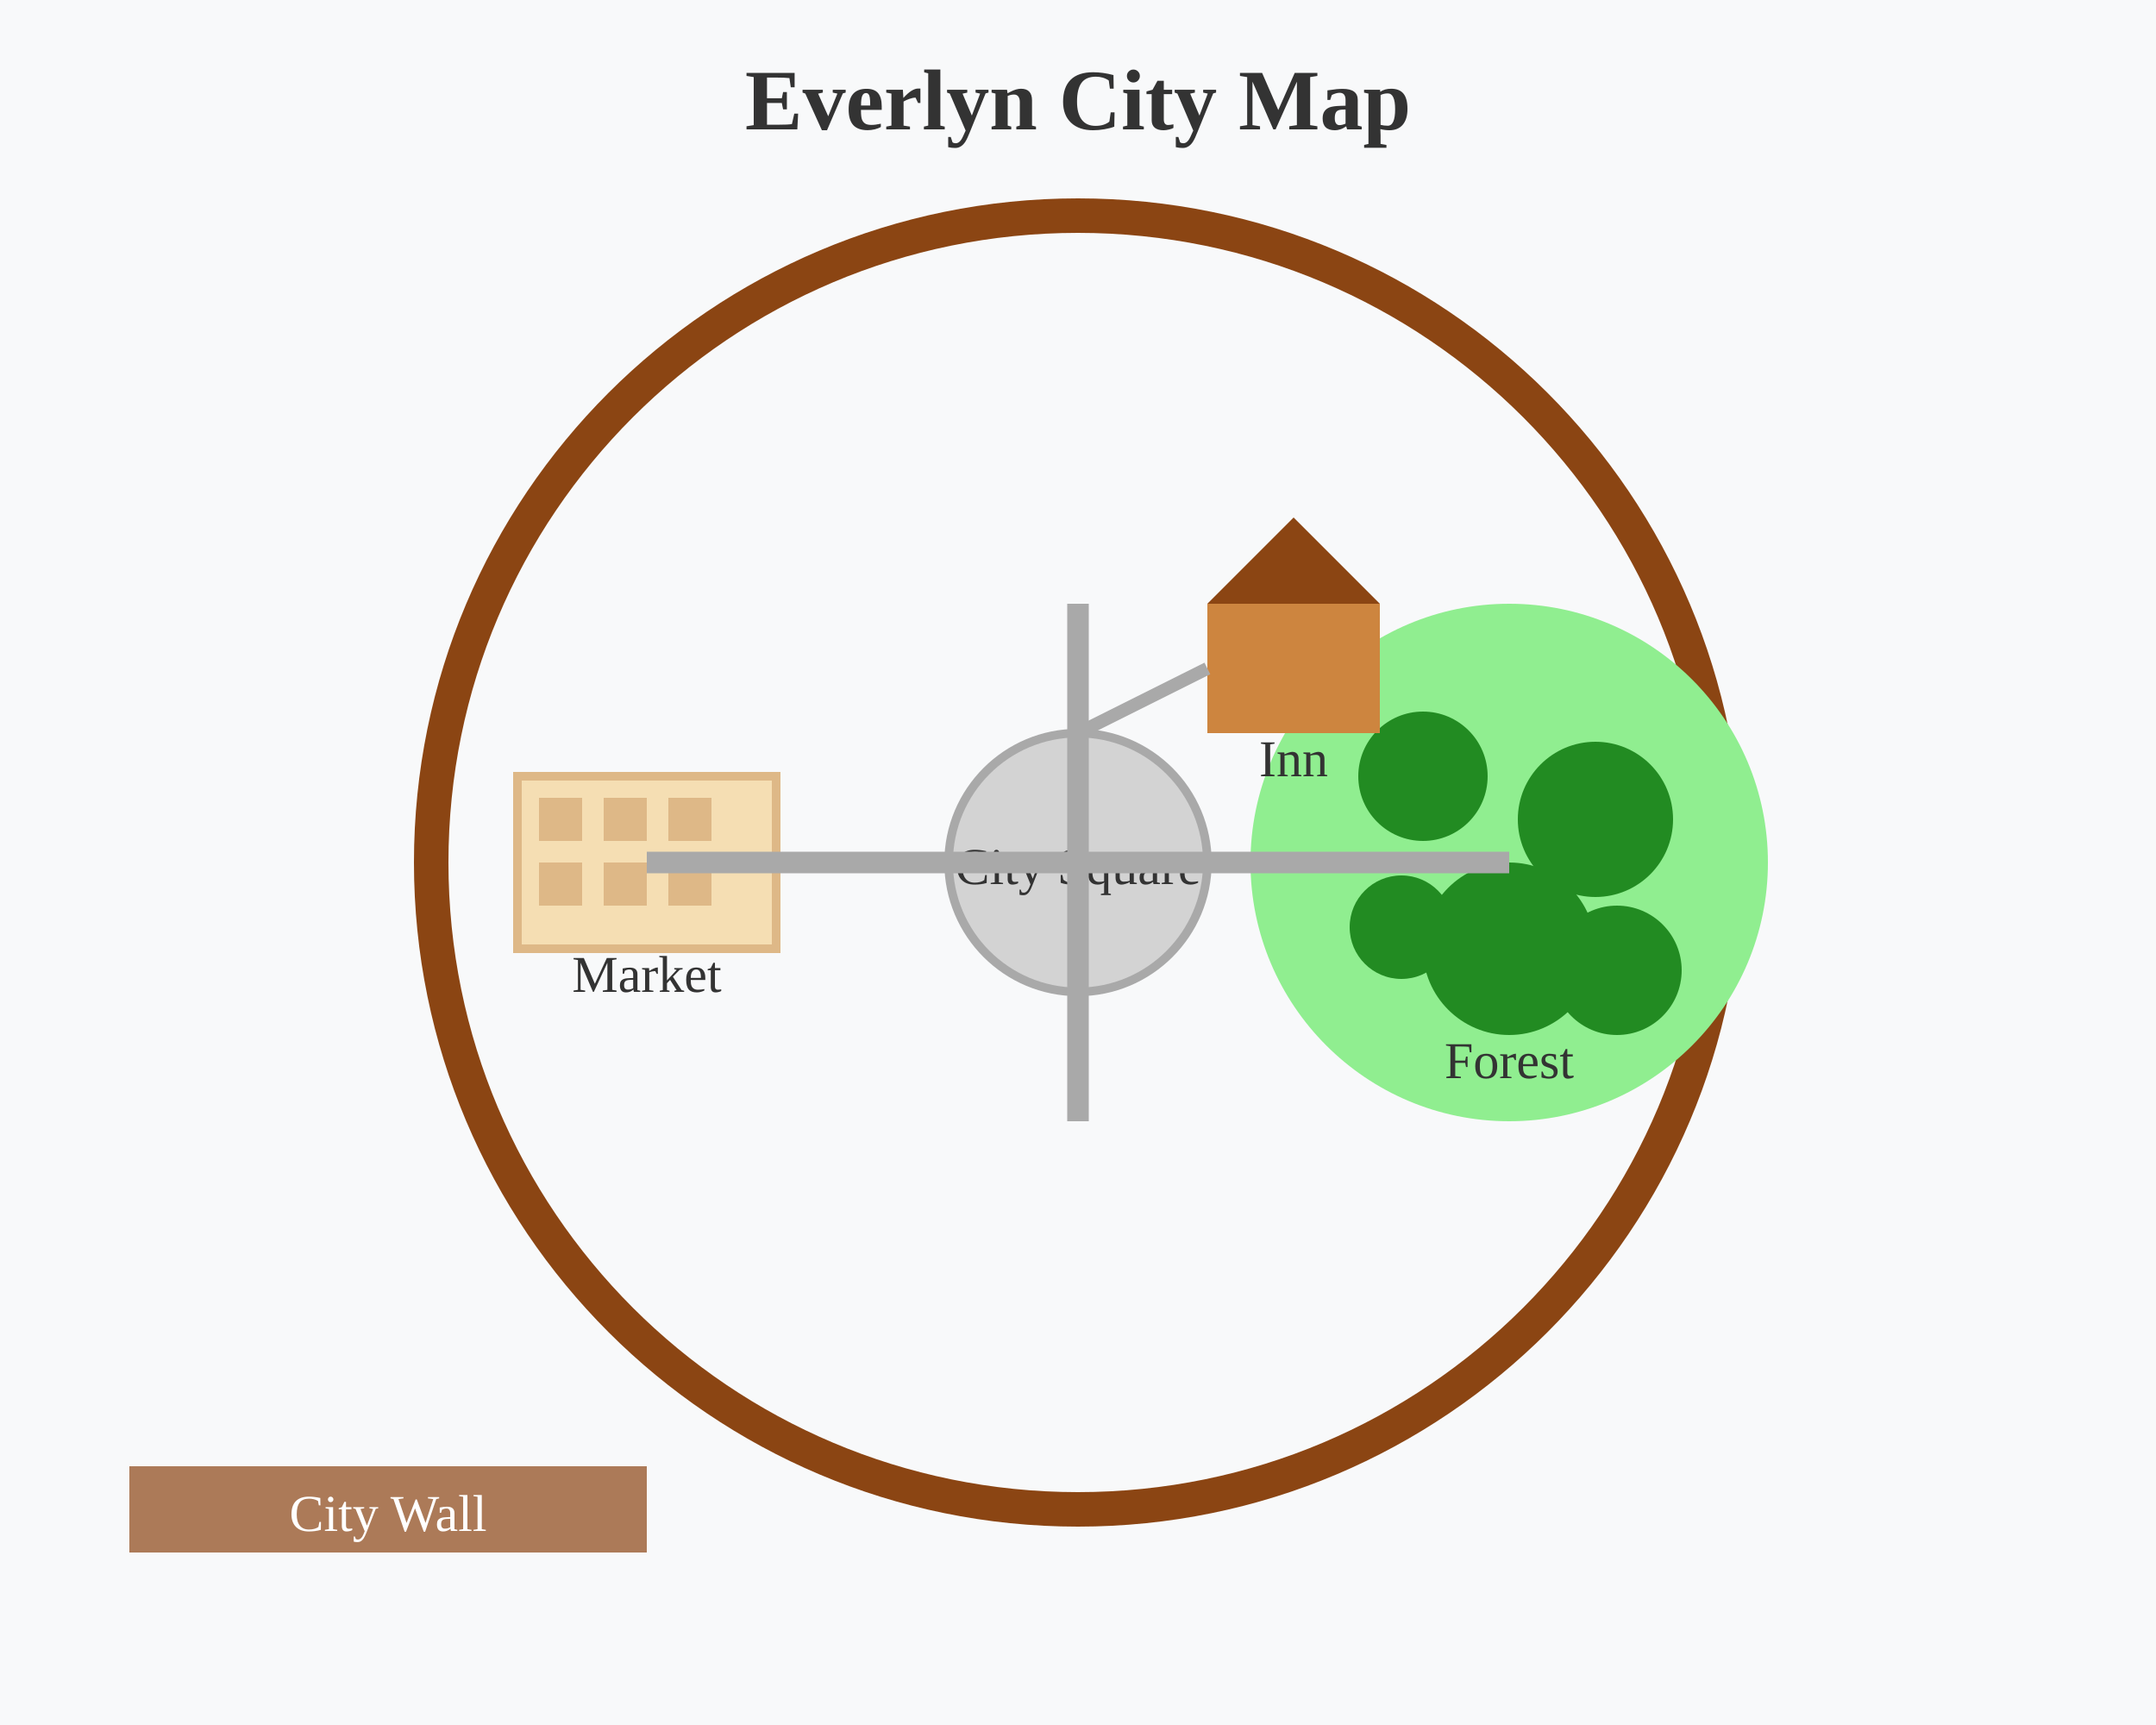
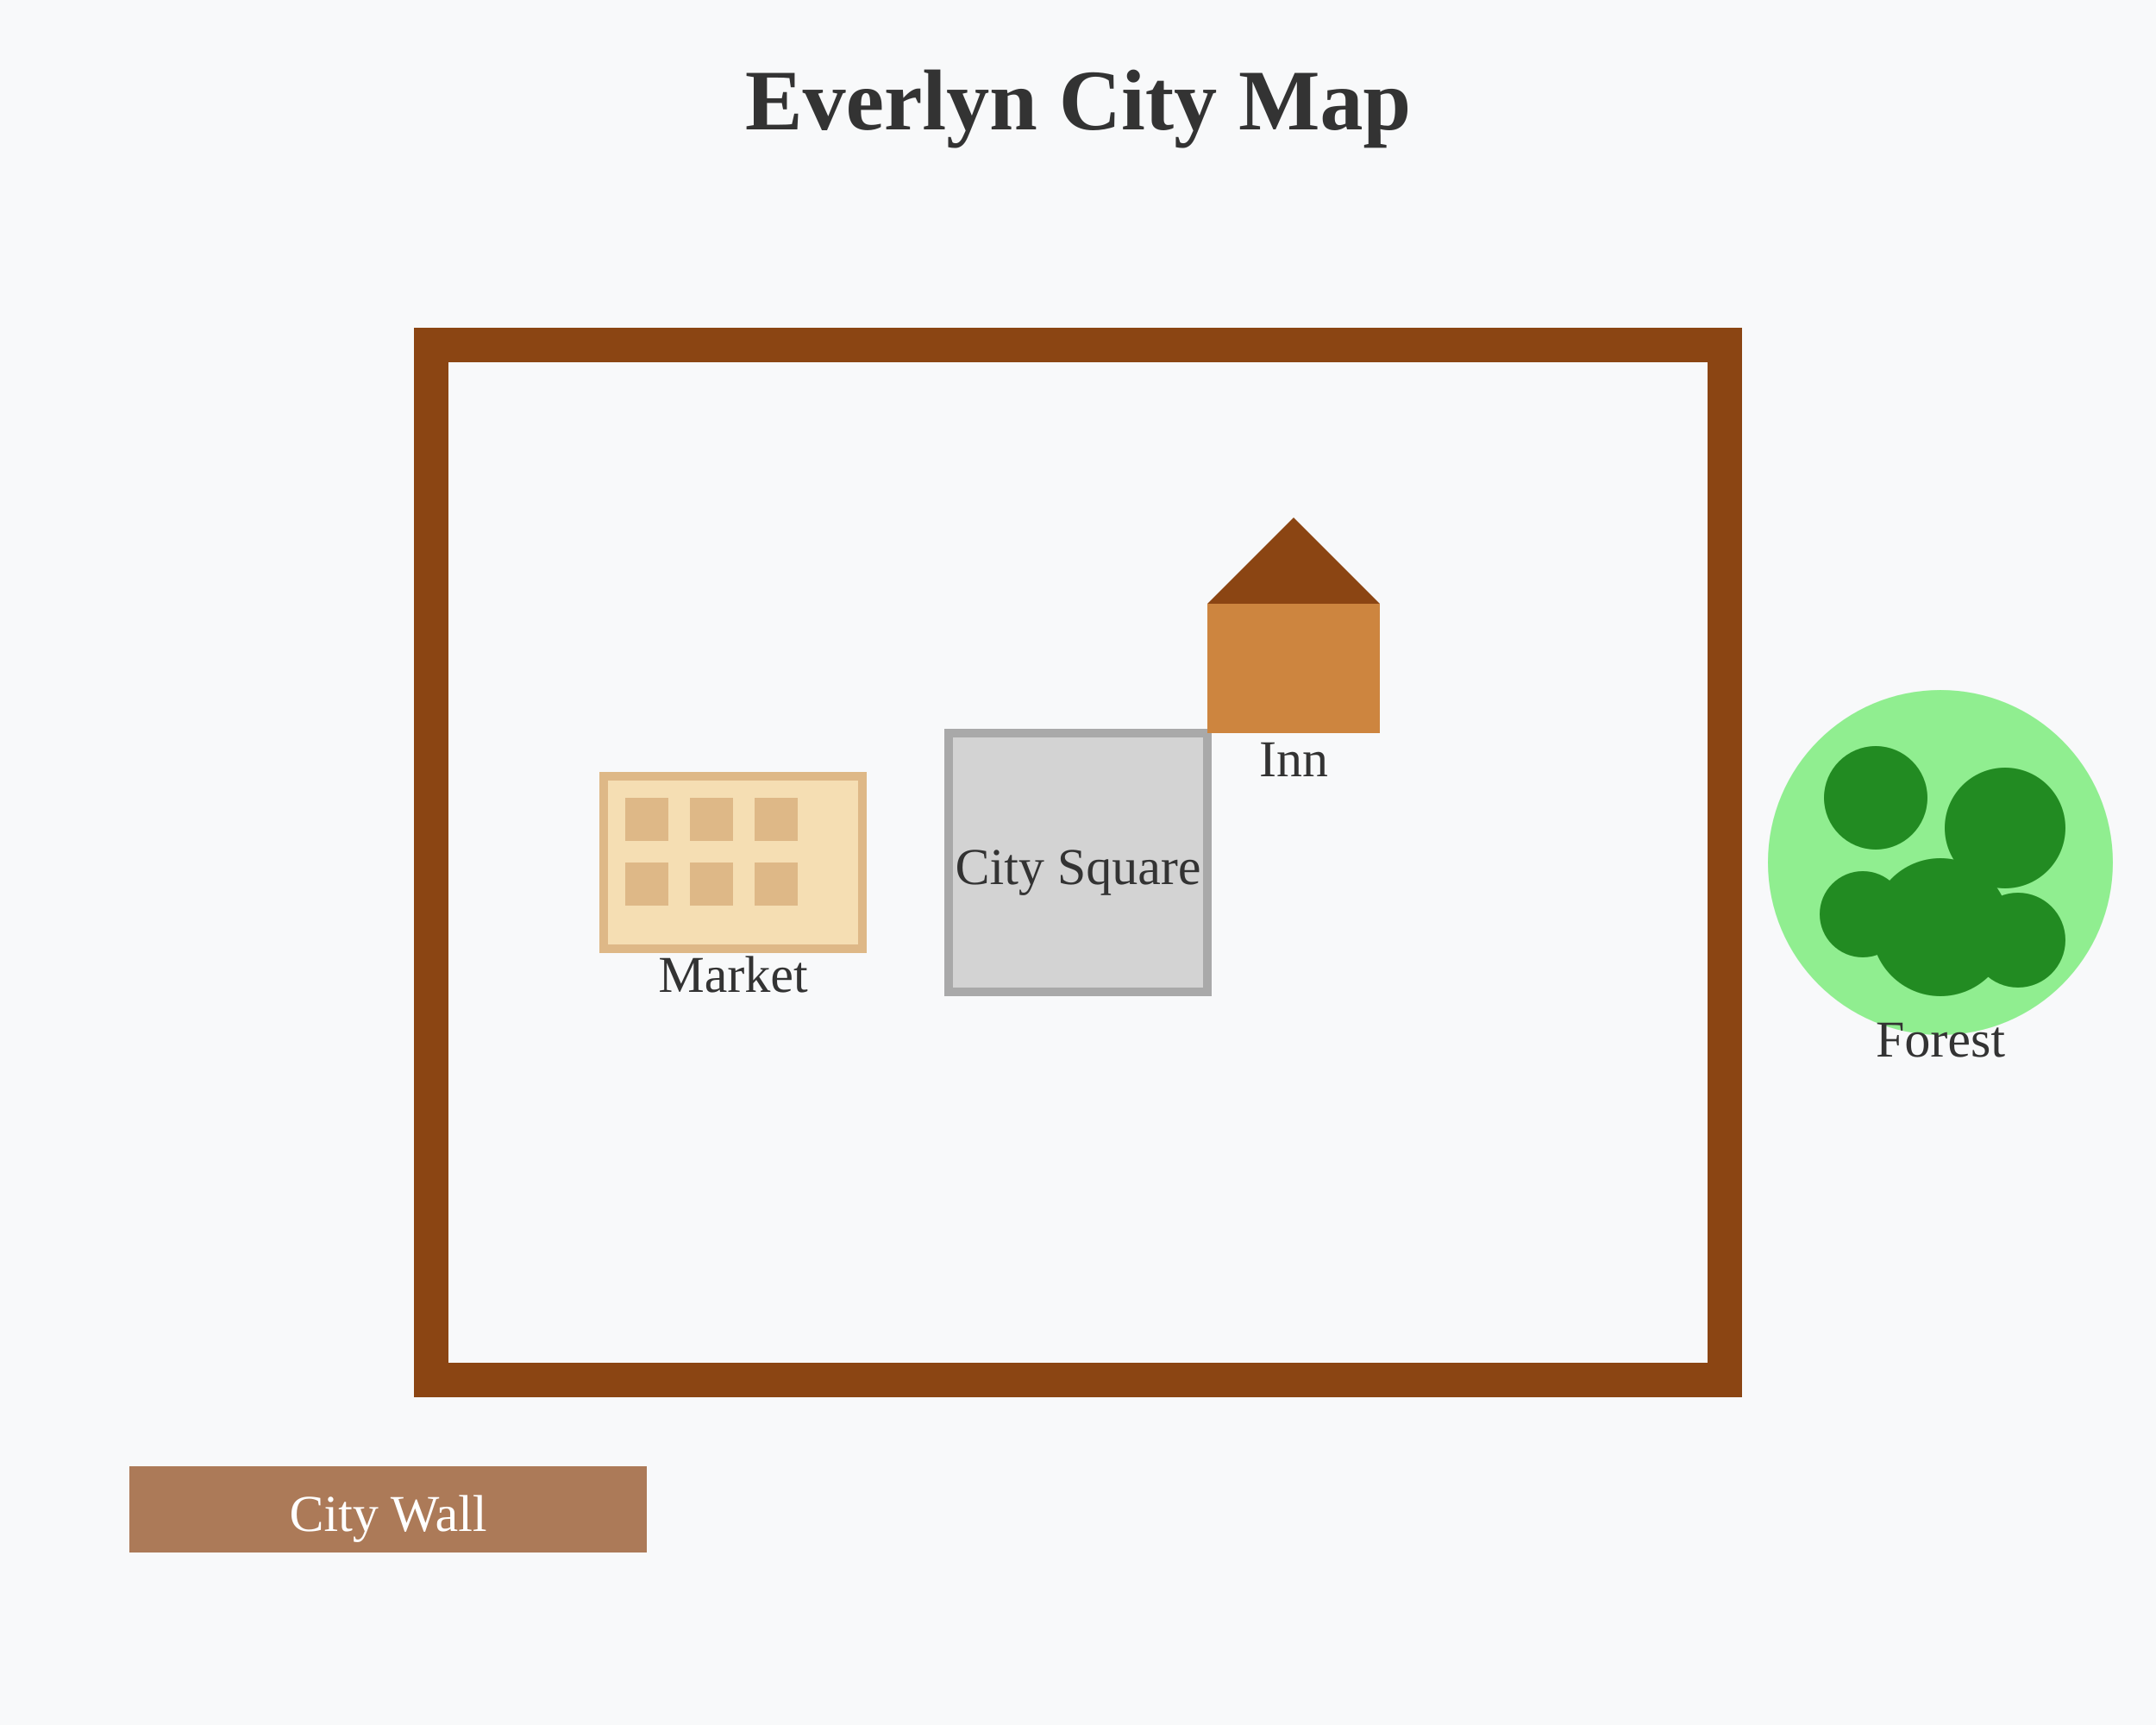
<svg xmlns="http://www.w3.org/2000/svg" viewBox="0 0 500 400">
  <rect width="500" height="400" fill="#f8f9fa" />
-   <circle cx="250" cy="200" r="150" fill="none" stroke="#8B4513" stroke-width="8" />
-   <g transform="translate(350, 200)">
-     <circle cx="0" cy="0" r="60" fill="#90EE90" />
-     <circle cx="-20" cy="-20" r="15" fill="#228B22" />
-     <circle cx="20" cy="-10" r="18" fill="#228B22" />
-     <circle cx="0" cy="20" r="20" fill="#228B22" />
-     <circle cx="-25" cy="15" r="12" fill="#228B22" />
-     <circle cx="25" cy="25" r="15" fill="#228B22" />
-     <text x="0" y="50" text-anchor="middle" fill="#333" font-size="12">Forest</text>
+   <rect x="100" y="80" width="300" height="240" fill="none" stroke="#8B4513" stroke-width="8" />
+   <g transform="translate(450, 200)">
+     <circle cx="0" cy="0" r="40" fill="#90EE90" />
+     <circle cx="-15" cy="-15" r="12" fill="#228B22" />
+     <circle cx="15" cy="-8" r="14" fill="#228B22" />
+     <circle cx="0" cy="15" r="16" fill="#228B22" />
+     <circle cx="-18" cy="12" r="10" fill="#228B22" />
+     <circle cx="18" cy="18" r="11" fill="#228B22" />
+     <text x="0" y="45" text-anchor="middle" fill="#333" font-size="12">Forest</text>
  </g>
-   <circle cx="250" cy="200" r="30" fill="#D3D3D3" stroke="#A9A9A9" stroke-width="2" />
+   <rect x="220" y="170" width="60" height="60" fill="#D3D3D3" stroke="#A9A9A9" stroke-width="2" />
  <text x="250" y="205" text-anchor="middle" fill="#333" font-size="12">City Square</text>
  <rect x="280" y="140" width="40" height="30" fill="#CD853F" />
  <polygon points="280,140 300,120 320,140" fill="#8B4513" />
  <text x="300" y="180" text-anchor="middle" fill="#333" font-size="12">Inn</text>
-   <g transform="translate(150, 200)">
+   <g transform="translate(170, 200)">
    <rect x="-30" y="-20" width="60" height="40" fill="#F5DEB3" stroke="#DEB887" stroke-width="2" />
    <rect x="-25" y="-15" width="10" height="10" fill="#DEB887" />
    <rect x="-10" y="-15" width="10" height="10" fill="#DEB887" />
    <rect x="5" y="-15" width="10" height="10" fill="#DEB887" />
    <rect x="-25" y="0" width="10" height="10" fill="#DEB887" />
    <rect x="-10" y="0" width="10" height="10" fill="#DEB887" />
    <rect x="5" y="0" width="10" height="10" fill="#DEB887" />
    <text x="0" y="30" text-anchor="middle" fill="#333" font-size="12">Market</text>
  </g>
-   <line x1="150" y1="200" x2="250" y2="200" stroke="#A9A9A9" stroke-width="5" />
-   <line x1="250" y1="200" x2="350" y2="200" stroke="#A9A9A9" stroke-width="5" />
-   <line x1="250" y1="140" x2="250" y2="260" stroke="#A9A9A9" stroke-width="5" />
-   <line x1="250" y1="170" x2="280" y2="155" stroke="#A9A9A9" stroke-width="3" />
  <text x="250" y="30" text-anchor="middle" font-size="20" font-weight="bold" fill="#333">Everlyn City Map</text>
  <rect x="30" y="340" width="120" height="20" fill="#8B4513" stroke="none" opacity="0.7" />
  <text x="90" y="355" text-anchor="middle" fill="white" font-size="12">City Wall</text>
</svg>
